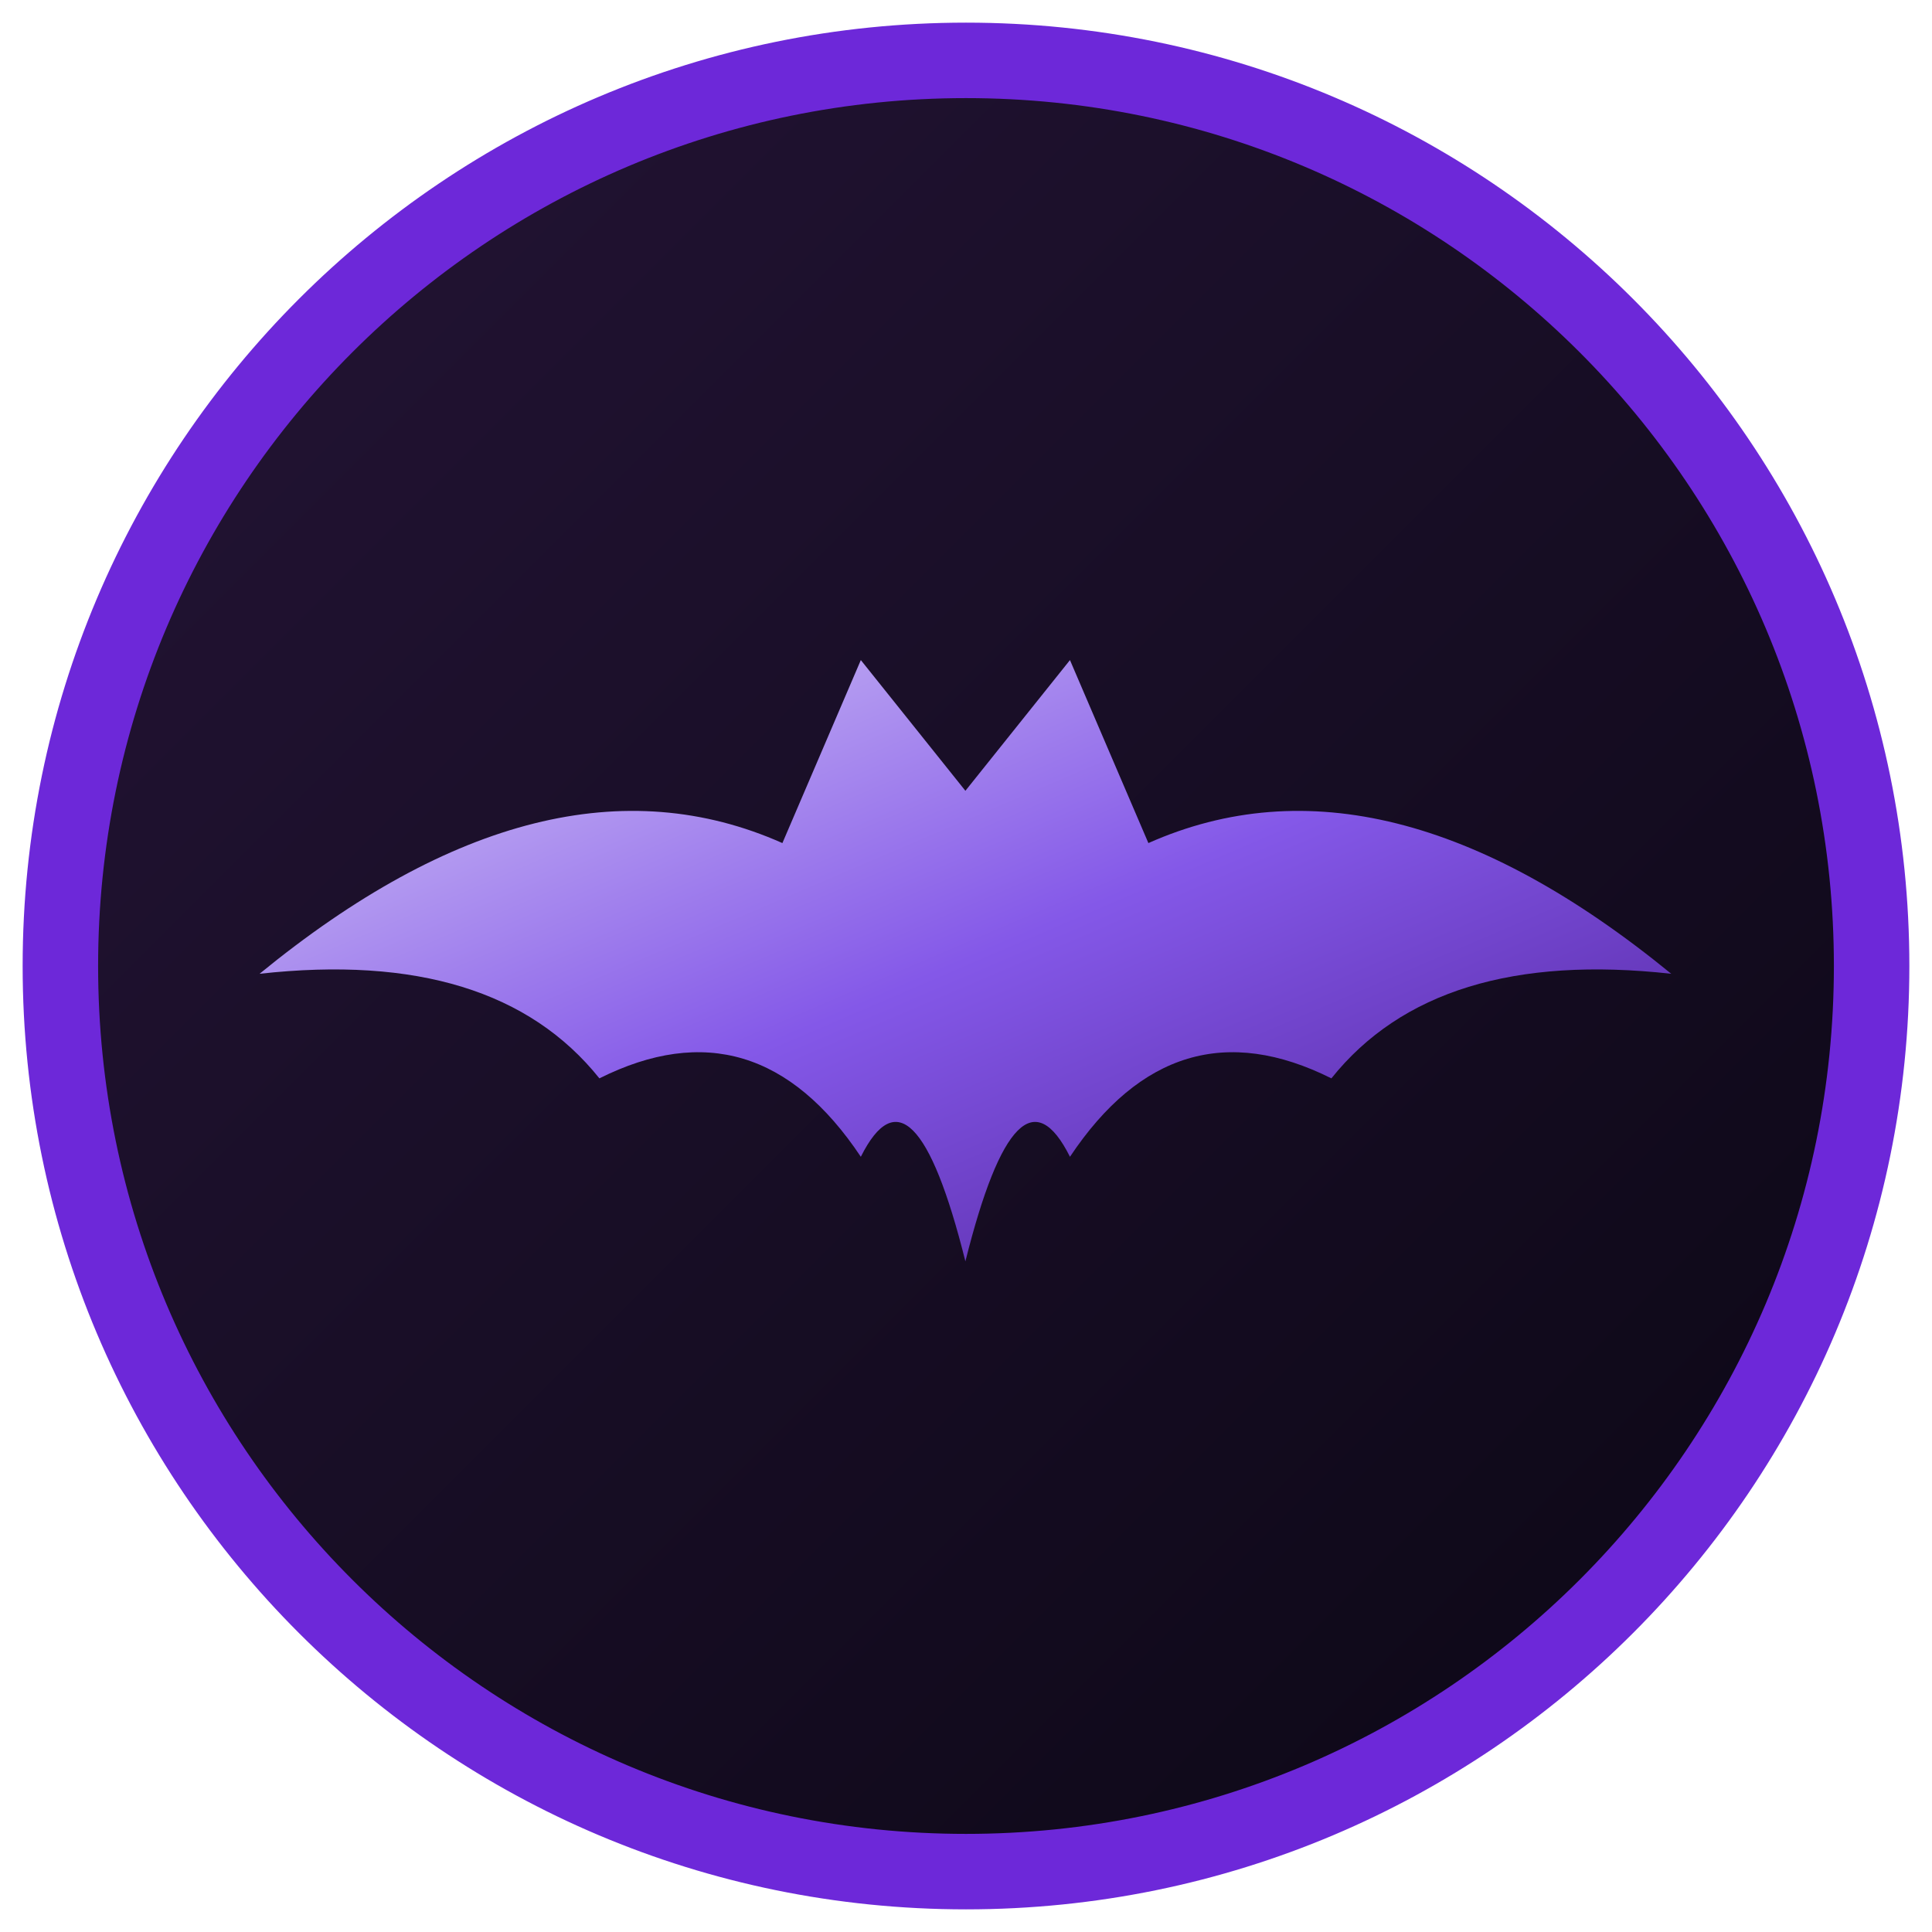
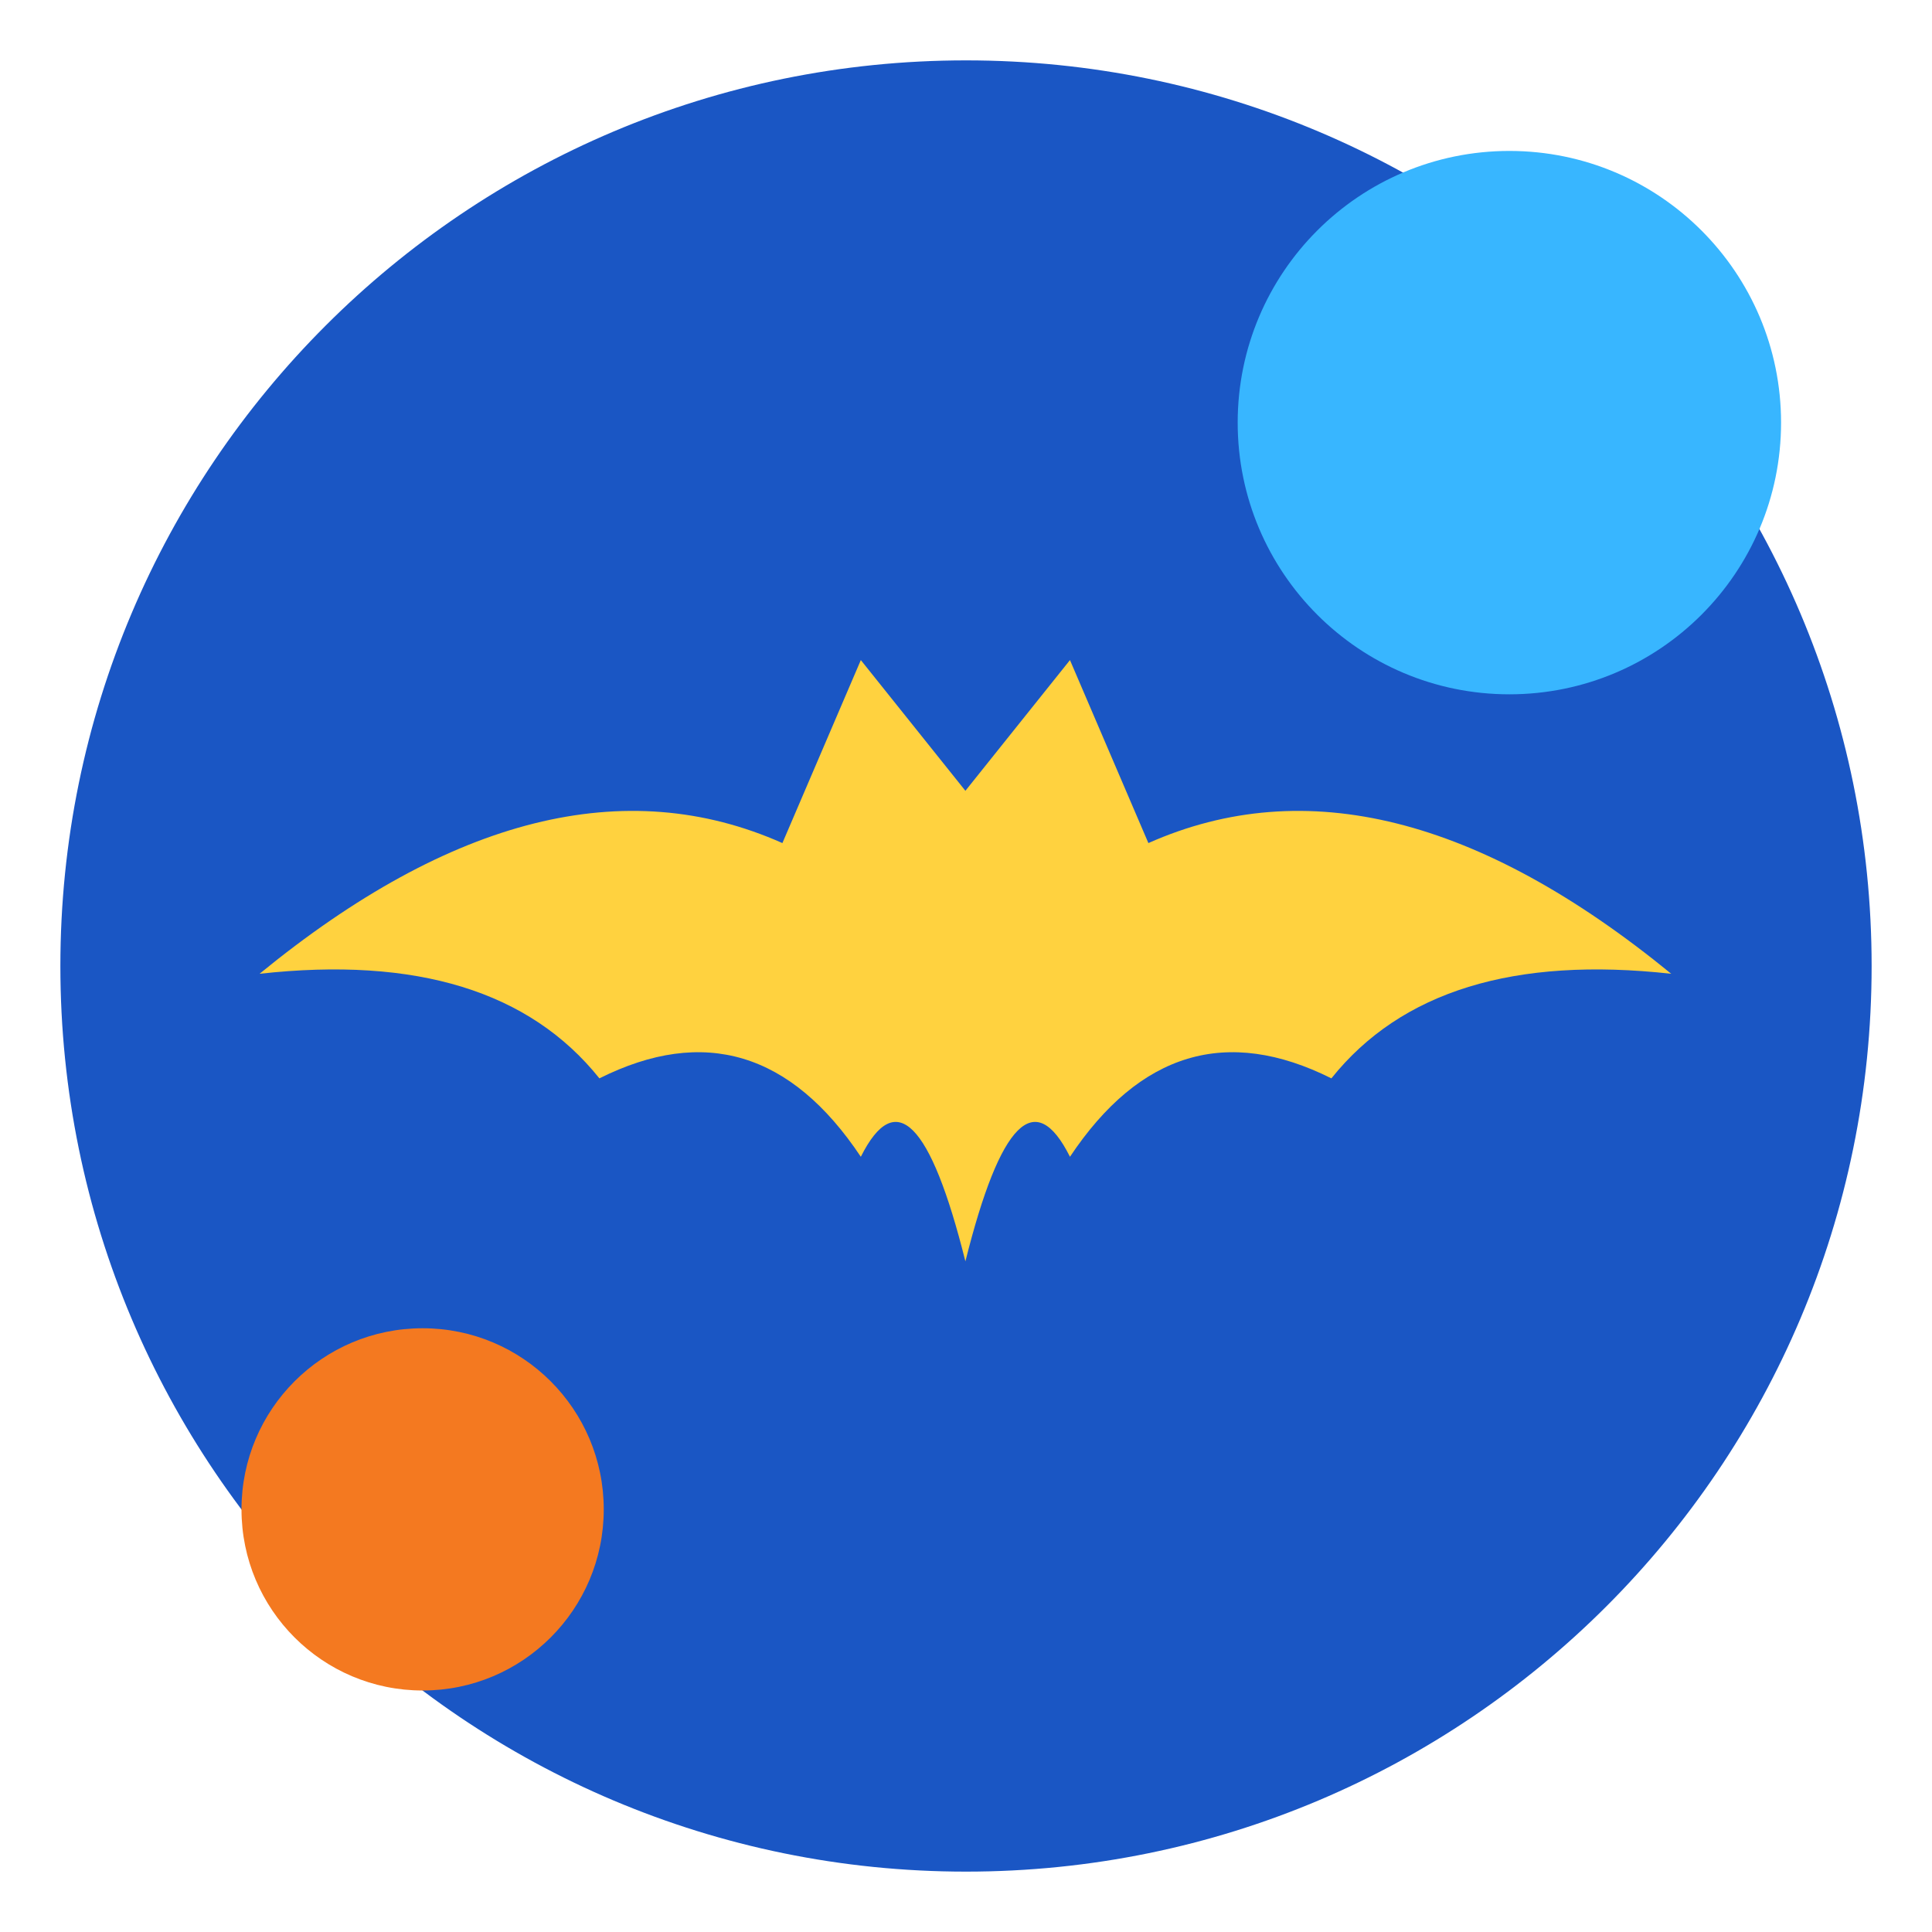
<svg xmlns="http://www.w3.org/2000/svg" viewBox="0 0 64 64">
-   <defs>
-     <linearGradient id="bg" x1="0" y1="0" x2="1" y2="1">
-       <stop offset="0" stop-color="#241436" />
-       <stop offset="1" stop-color="#0b0714" />
-     </linearGradient>
-     <linearGradient id="bat" x1="0" y1="0" x2="1" y2="1">
-       <stop offset="0" stop-color="#d8cef7" />
-       <stop offset="0.5" stop-color="#8458e8" />
-       <stop offset="1" stop-color="#4c1d95" />
-     </linearGradient>
-   </defs>
-   <circle cx="32" cy="32" r="30" fill="url(#bg)" stroke="#6d28d9" stroke-width="2.5" />
+   <circle cx="32" cy="32" r="30" fill="#1A56C4" />
+   <circle cx="50" cy="14" r="9" fill="#38B6FF" />
+   <circle cx="14" cy="50" r="6" fill="#F47920" />
  <g transform="translate(6 21) scale(0.433)">
-     <path d="M6 26 Q28 8 46 16 L52 2 L60 12 L68 2 L74 16 Q92 8 114 26 Q96 24 88 34 Q76 28 68 40 Q64 32 60 48 Q56 32 52 40 Q44 28 32 34 Q24 24 6 26 Z" fill="url(#bat)" />
+     <path d="M6 26 Q28 8 46 16 L52 2 L60 12 L68 2 L74 16 Q92 8 114 26 Q96 24 88 34 Q76 28 68 40 Q64 32 60 48 Q56 32 52 40 Q44 28 32 34 Q24 24 6 26 Z" fill="#FFD23F" />
  </g>
</svg>
